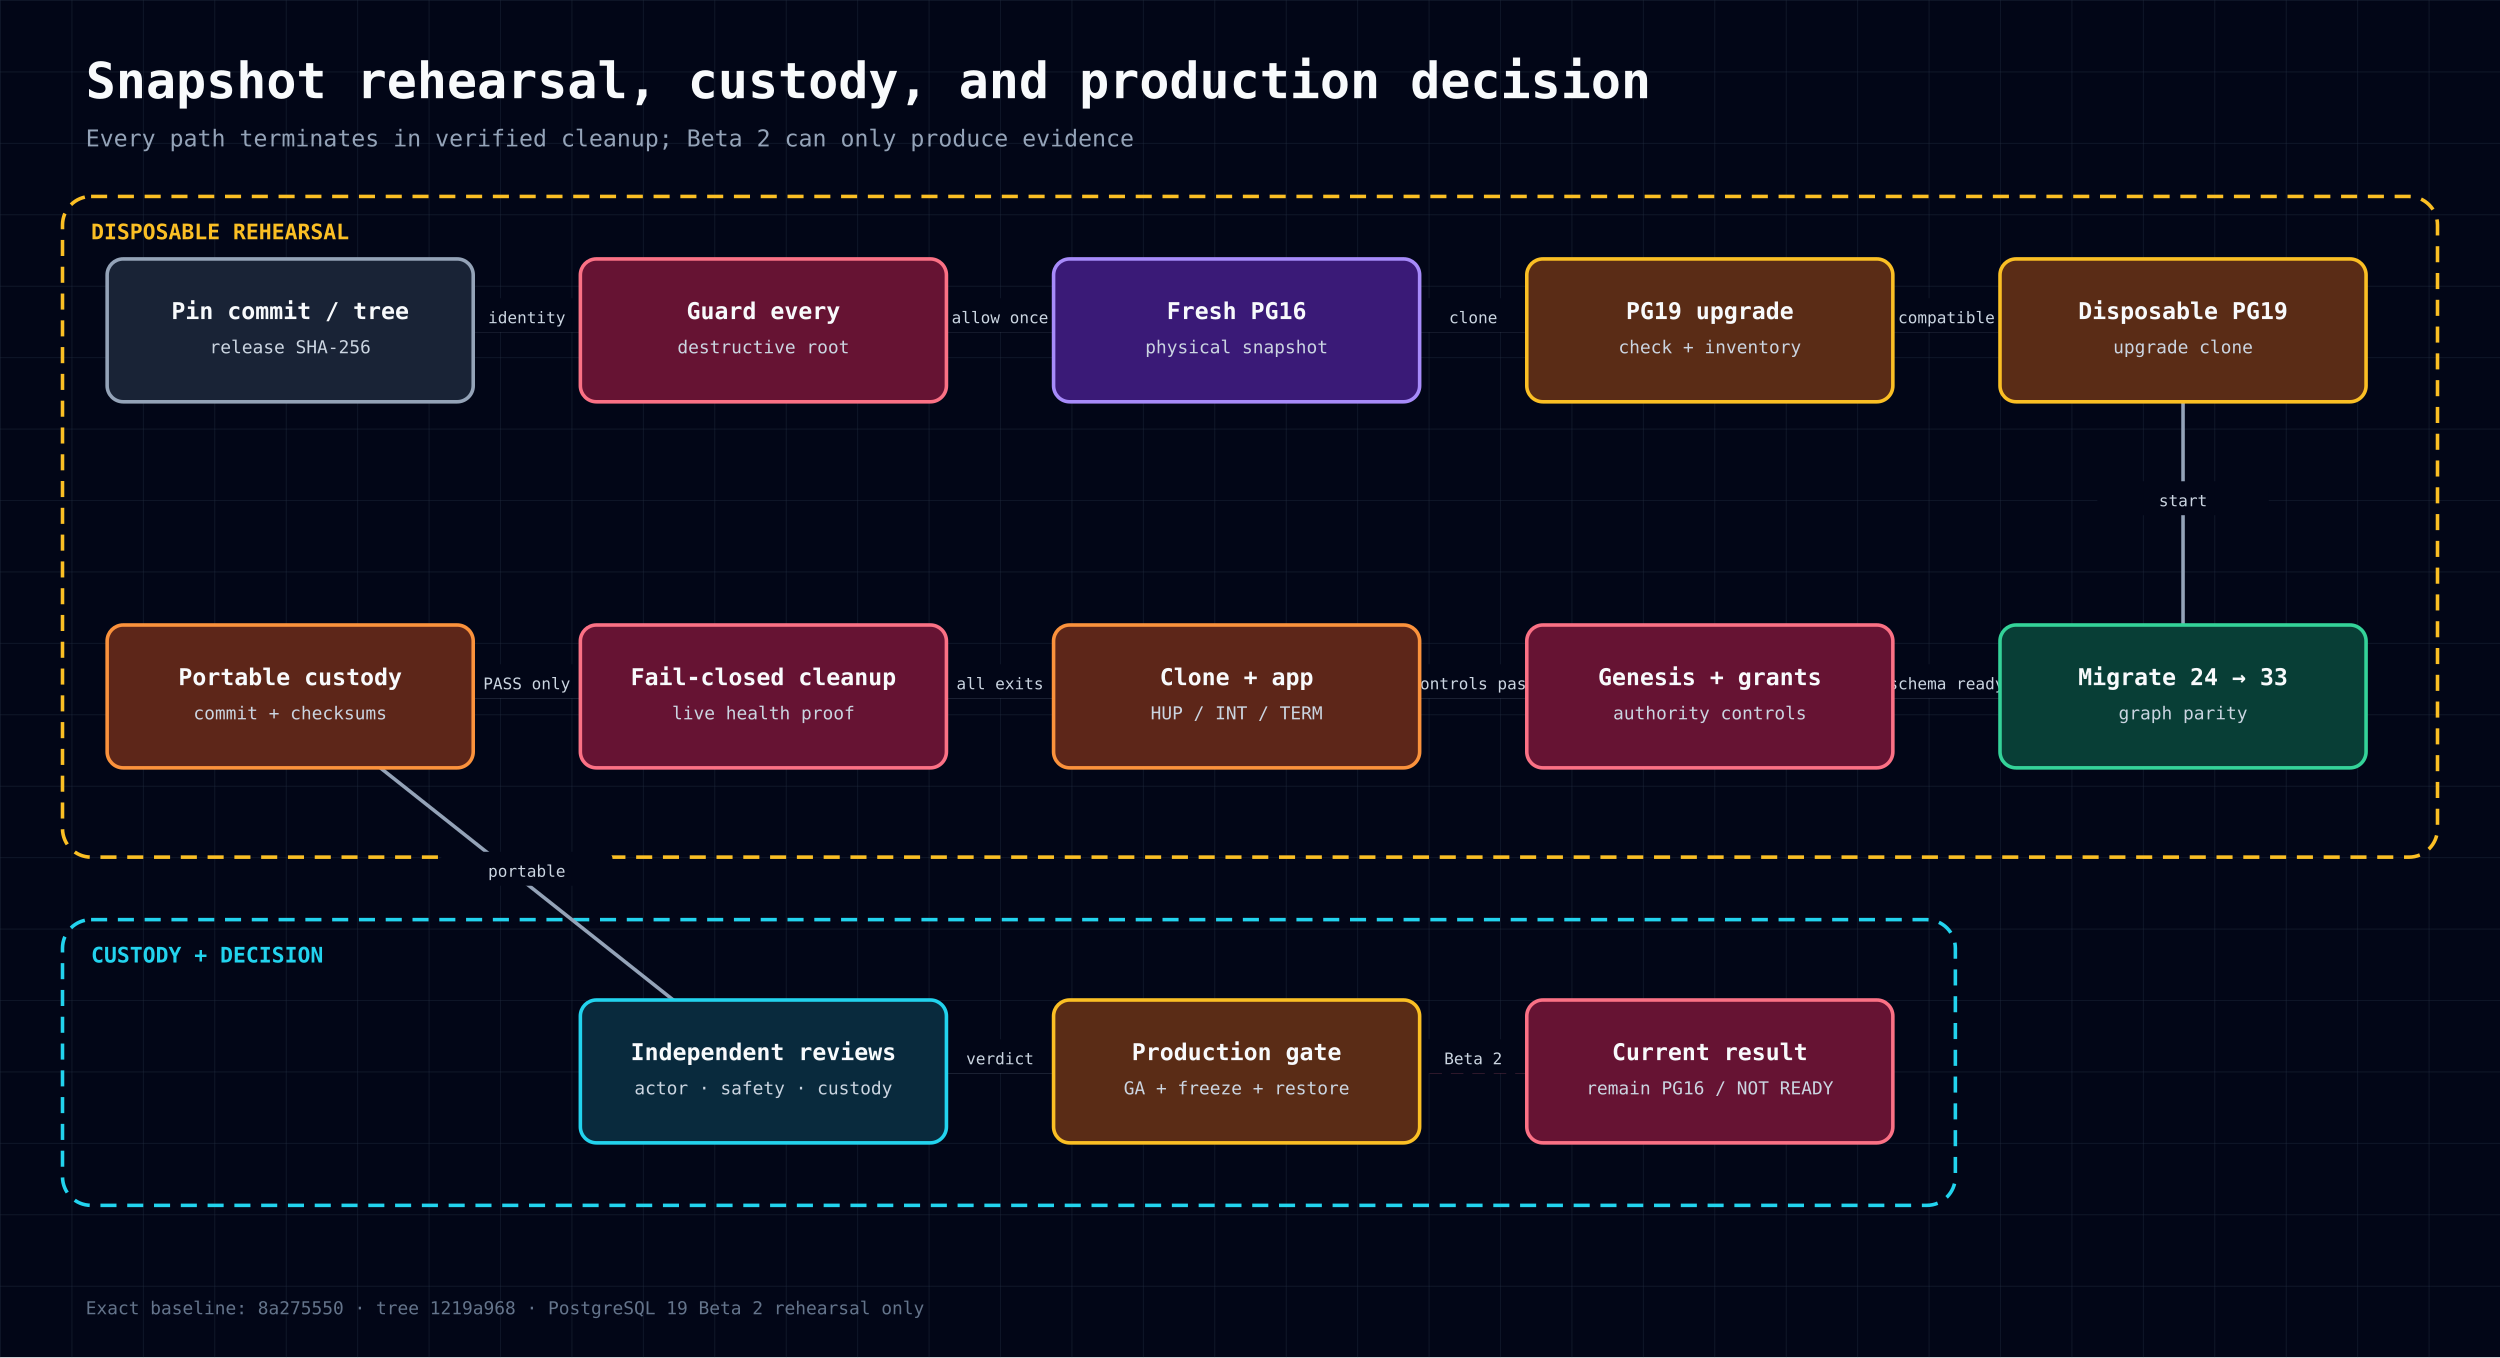
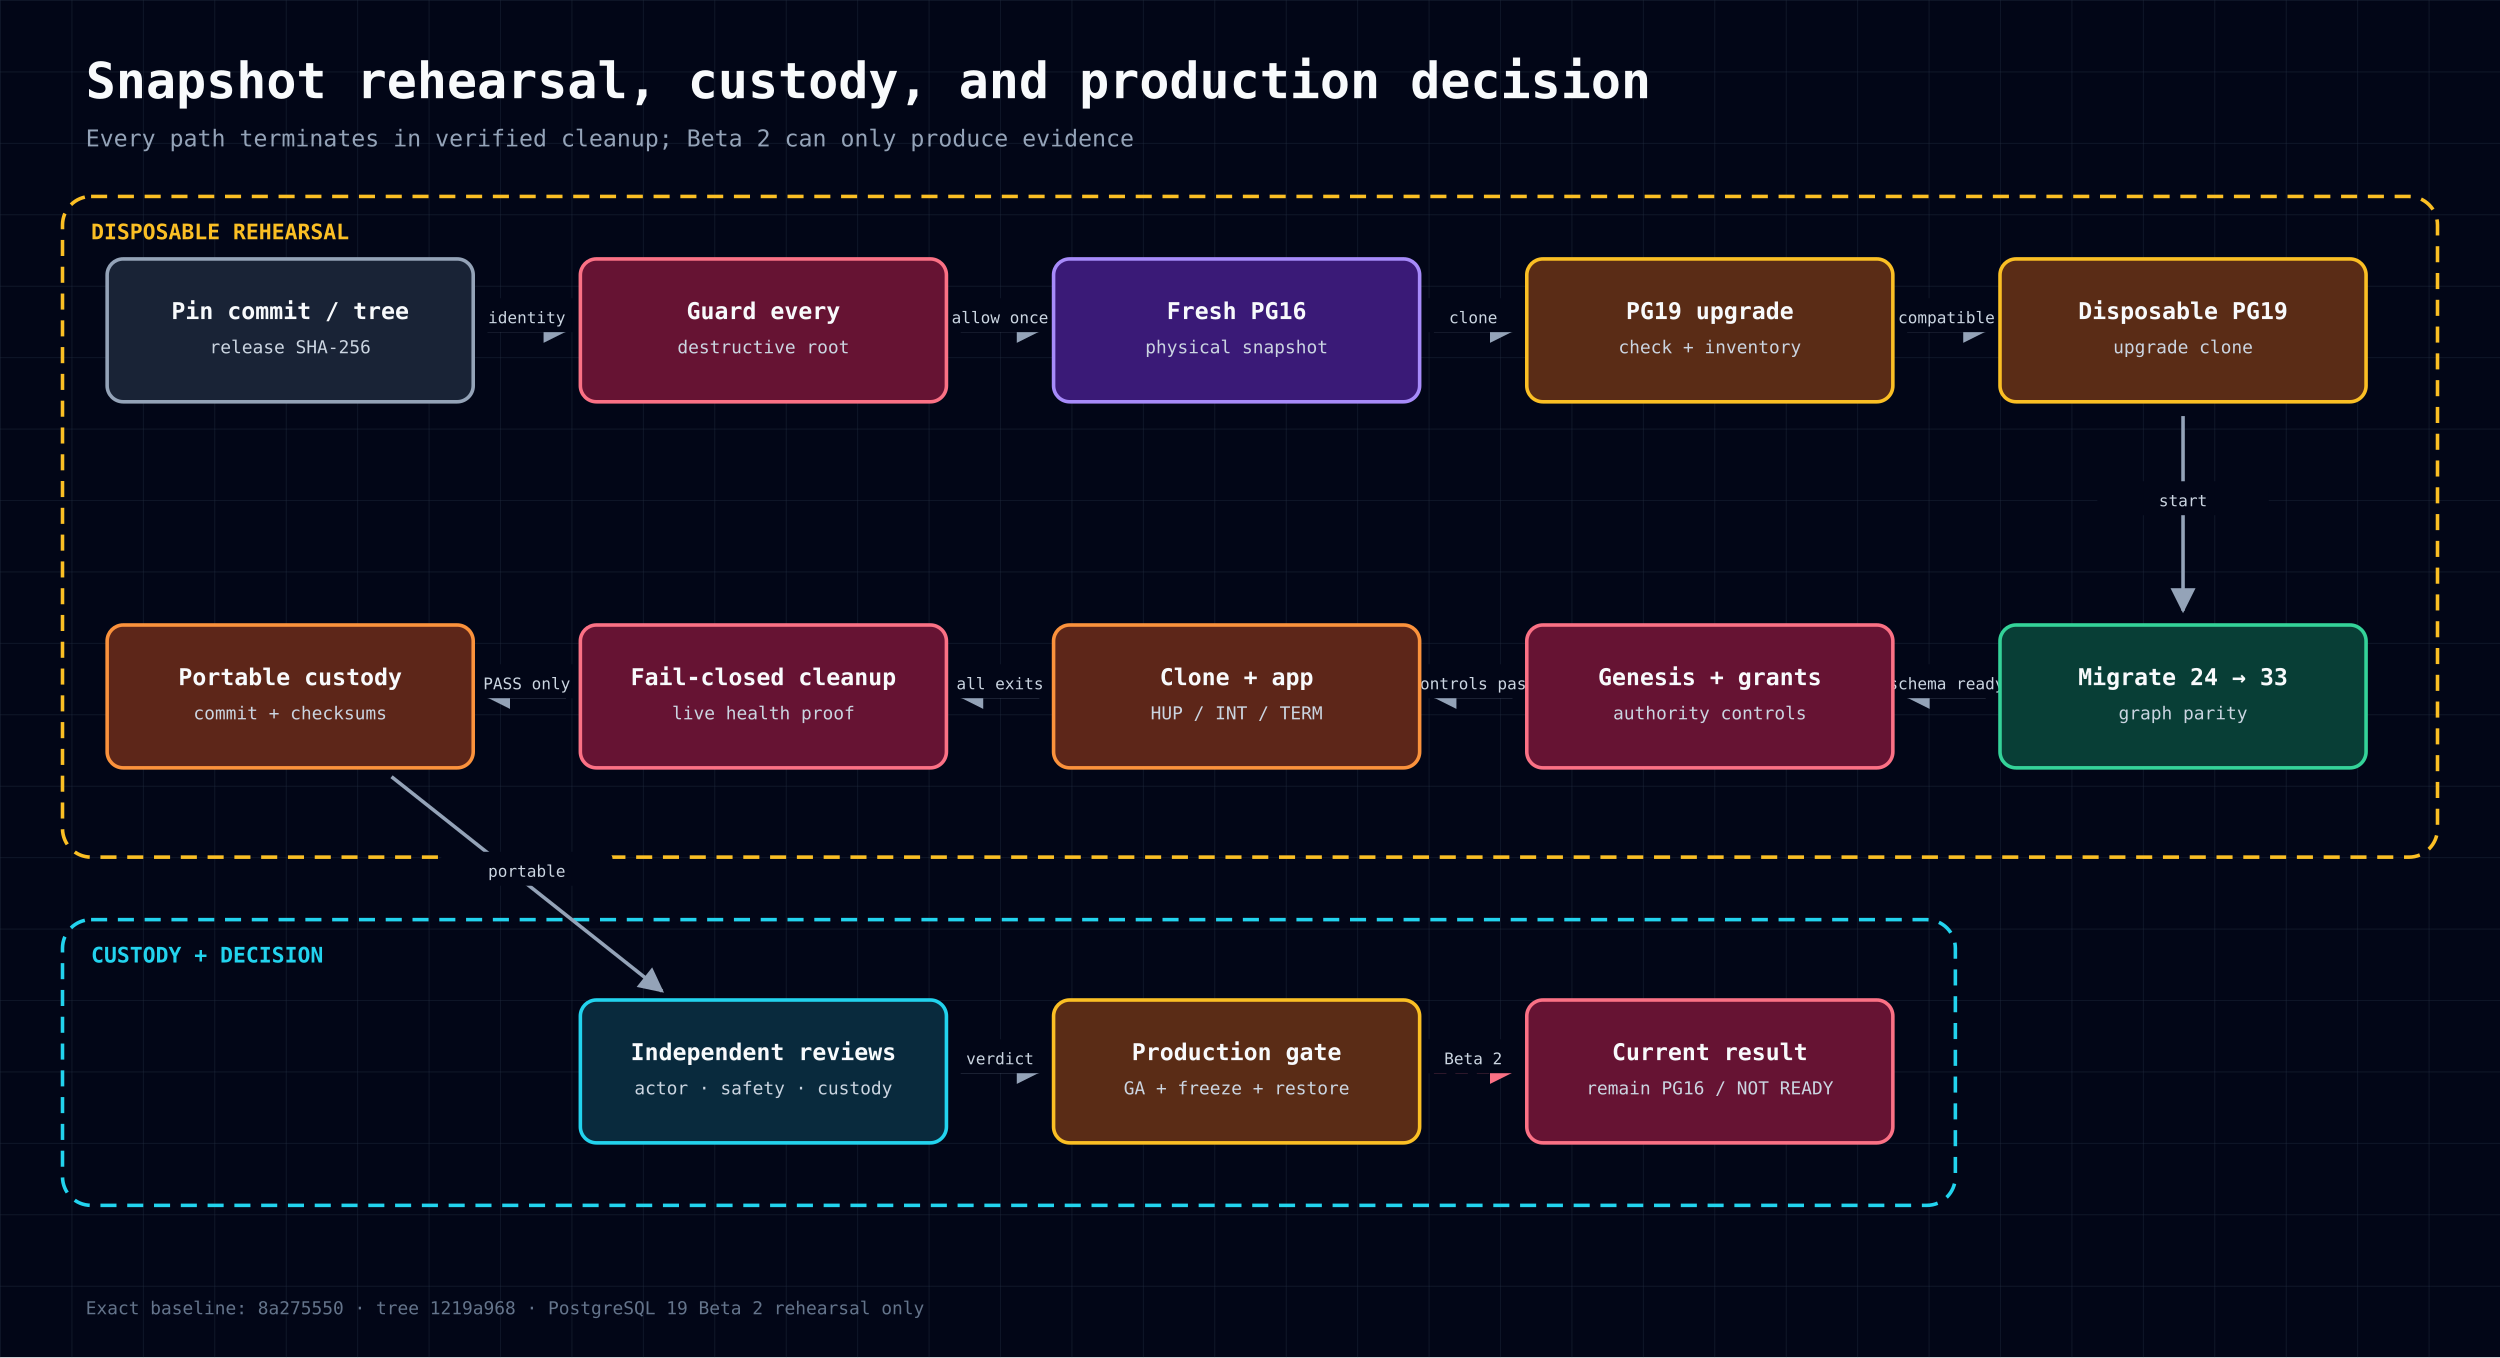
<svg xmlns="http://www.w3.org/2000/svg" width="1400" height="760" viewBox="0 0 1400 760" role="img" aria-labelledby="title desc">
  <defs>
    <pattern id="grid" width="40" height="40" patternUnits="userSpaceOnUse">
      <path d="M40 0H0V40" fill="none" stroke="#1e293b" stroke-width="0.5" />
    </pattern>
    <marker id="arrow" viewBox="0 0 10 10" refX="9" refY="5" markerWidth="7" markerHeight="7" orient="auto-start-reverse">
      <path d="M0 0L10 5L0 10z" fill="#94a3b8" />
    </marker>
    <marker id="arrowRose" viewBox="0 0 10 10" refX="9" refY="5" markerWidth="7" markerHeight="7" orient="auto-start-reverse">
      <path d="M0 0L10 5L0 10z" fill="#fb7185" />
    </marker>
  </defs>
  <rect width="1400" height="760" fill="#020617" />
  <rect width="1400" height="760" fill="url(#grid)" />
  <text x="48" y="55" fill="#f8fafc" font-family="ui-monospace,monospace" font-size="28" font-weight="700">Snapshot rehearsal, custody, and production decision</text>
  <text x="48" y="82" fill="#94a3b8" font-family="ui-monospace,monospace" font-size="13">Every path terminates in verified cleanup; Beta 2 can only produce evidence</text>
  <rect x="35" y="110" width="1330" height="370" rx="16" fill="none" stroke="#fbbf24" stroke-width="2" stroke-dasharray="9 6" />
  <text x="51" y="134" fill="#fbbf24" font-family="ui-monospace,monospace" font-size="12" font-weight="700">DISPOSABLE REHEARSAL</text>
  <rect x="35" y="515" width="1060" height="160" rx="16" fill="none" stroke="#22d3ee" stroke-width="2" stroke-dasharray="9 6" />
  <text x="51" y="539" fill="#22d3ee" font-family="ui-monospace,monospace" font-size="12" font-weight="700">CUSTODY + DECISION</text>
-   <path d="M162.5 185 L427.5 185" fill="none" stroke="#94a3b8" stroke-width="2" marker-end="url(#arrow)" />
+   <path d="M273 185 L317 185" fill="none" stroke="#94a3b8" stroke-width="2" marker-end="url(#arrow)" />
  <rect x="247" y="167" width="96" height="19" rx="4" fill="#020617" />
  <text x="295" y="181" text-anchor="middle" fill="#cbd5e1" font-family="ui-monospace,monospace" font-size="9">identity</text>
-   <path d="M427.5 185 L692.5 185" fill="none" stroke="#94a3b8" stroke-width="2" marker-end="url(#arrow)" />
+   <path d="M538 185 L582 185" fill="none" stroke="#94a3b8" stroke-width="2" marker-end="url(#arrow)" />
  <rect x="512" y="167" width="96" height="19" rx="4" fill="#020617" />
  <text x="560" y="181" text-anchor="middle" fill="#cbd5e1" font-family="ui-monospace,monospace" font-size="9">allow once</text>
-   <path d="M692.5 185 L957.5 185" fill="none" stroke="#94a3b8" stroke-width="2" marker-end="url(#arrow)" />
+   <path d="M803 185 L847 185" fill="none" stroke="#94a3b8" stroke-width="2" marker-end="url(#arrow)" />
  <rect x="777" y="167" width="96" height="19" rx="4" fill="#020617" />
  <text x="825" y="181" text-anchor="middle" fill="#cbd5e1" font-family="ui-monospace,monospace" font-size="9">clone</text>
-   <path d="M957.5 185 L1222.5 185" fill="none" stroke="#94a3b8" stroke-width="2" marker-end="url(#arrow)" />
+   <path d="M1068 185 L1112 185" fill="none" stroke="#94a3b8" stroke-width="2" marker-end="url(#arrow)" />
  <rect x="1042" y="167" width="96" height="19" rx="4" fill="#020617" />
  <text x="1090" y="181" text-anchor="middle" fill="#cbd5e1" font-family="ui-monospace,monospace" font-size="9">compatible</text>
-   <path d="M1222.5 185 L1222.5 390" fill="none" stroke="#94a3b8" stroke-width="2" marker-end="url(#arrow)" />
+   <path d="M1222.5 233 L1222.5 342" fill="none" stroke="#94a3b8" stroke-width="2" marker-end="url(#arrow)" />
  <rect x="1174.5" y="269.5" width="96" height="19" rx="4" fill="#020617" />
  <text x="1222.5" y="283.5" text-anchor="middle" fill="#cbd5e1" font-family="ui-monospace,monospace" font-size="9">start</text>
-   <path d="M1222.5 390 L957.5 390" fill="none" stroke="#94a3b8" stroke-width="2" marker-end="url(#arrow)" />
+   <path d="M1112 390 L1068 390" fill="none" stroke="#94a3b8" stroke-width="2" marker-end="url(#arrow)" />
  <rect x="1042" y="372" width="96" height="19" rx="4" fill="#020617" />
  <text x="1090" y="386" text-anchor="middle" fill="#cbd5e1" font-family="ui-monospace,monospace" font-size="9">schema ready</text>
-   <path d="M957.5 390 L692.5 390" fill="none" stroke="#94a3b8" stroke-width="2" marker-end="url(#arrow)" />
+   <path d="M847 390 L803 390" fill="none" stroke="#94a3b8" stroke-width="2" marker-end="url(#arrow)" />
  <rect x="777" y="372" width="96" height="19" rx="4" fill="#020617" />
  <text x="825" y="386" text-anchor="middle" fill="#cbd5e1" font-family="ui-monospace,monospace" font-size="9">controls pass</text>
-   <path d="M692.5 390 L427.5 390" fill="none" stroke="#94a3b8" stroke-width="2" marker-end="url(#arrow)" />
+   <path d="M582 390 L538 390" fill="none" stroke="#94a3b8" stroke-width="2" marker-end="url(#arrow)" />
  <rect x="512" y="372" width="96" height="19" rx="4" fill="#020617" />
  <text x="560" y="386" text-anchor="middle" fill="#cbd5e1" font-family="ui-monospace,monospace" font-size="9">all exits</text>
-   <path d="M427.5 390 L162.5 390" fill="none" stroke="#94a3b8" stroke-width="2" marker-end="url(#arrow)" />
+   <path d="M317 390 L273 390" fill="none" stroke="#94a3b8" stroke-width="2" marker-end="url(#arrow)" />
  <rect x="247" y="372" width="96" height="19" rx="4" fill="#020617" />
  <text x="295" y="386" text-anchor="middle" fill="#cbd5e1" font-family="ui-monospace,monospace" font-size="9">PASS only</text>
-   <path d="M162.5 390 L427.5 600" fill="none" stroke="#94a3b8" stroke-width="2" marker-end="url(#arrow)" />
+   <path d="M219.25 434.97 L370.75 555.03" fill="none" stroke="#94a3b8" stroke-width="2" marker-end="url(#arrow)" />
  <rect x="247" y="477" width="96" height="19" rx="4" fill="#020617" />
  <text x="295" y="491" text-anchor="middle" fill="#cbd5e1" font-family="ui-monospace,monospace" font-size="9">portable</text>
-   <path d="M427.5 600 L692.5 600" fill="none" stroke="#94a3b8" stroke-width="2" marker-end="url(#arrow)" />
+   <path d="M538 600 L582 600" fill="none" stroke="#94a3b8" stroke-width="2" marker-end="url(#arrow)" />
  <rect x="512" y="582" width="96" height="19" rx="4" fill="#020617" />
  <text x="560" y="596" text-anchor="middle" fill="#cbd5e1" font-family="ui-monospace,monospace" font-size="9">verdict</text>
-   <path d="M692.5 600 L957.5 600" fill="none" stroke="#fb7185" stroke-width="2" stroke-dasharray="7 5" marker-end="url(#arrowRose)" />
+   <path d="M803 600 L847 600" fill="none" stroke="#fb7185" stroke-width="2" stroke-dasharray="7 5" marker-end="url(#arrowRose)" />
  <rect x="777" y="582" width="96" height="19" rx="4" fill="#020617" />
  <text x="825" y="596" text-anchor="middle" fill="#cbd5e1" font-family="ui-monospace,monospace" font-size="9">Beta 2</text>
  <rect x="60" y="145" width="205" height="80" rx="9" fill="#0f172a" />
  <rect x="60" y="145" width="205" height="80" rx="9" fill="#1e293b" fill-opacity=".72" stroke="#94a3b8" stroke-width="2" />
  <text x="162.5" y="175" text-anchor="middle" dominant-baseline="middle" fill="#f8fafc" font-family="ui-monospace,monospace" font-size="13" font-weight="700">Pin commit / tree</text>
  <text x="162.5" y="195" text-anchor="middle" dominant-baseline="middle" fill="#cbd5e1" font-family="ui-monospace,monospace" font-size="10" font-weight="400">release SHA-256</text>
  <rect x="325" y="145" width="205" height="80" rx="9" fill="#0f172a" />
  <rect x="325" y="145" width="205" height="80" rx="9" fill="#881337" fill-opacity=".72" stroke="#fb7185" stroke-width="2" />
  <text x="427.5" y="175" text-anchor="middle" dominant-baseline="middle" fill="#f8fafc" font-family="ui-monospace,monospace" font-size="13" font-weight="700">Guard every</text>
  <text x="427.5" y="195" text-anchor="middle" dominant-baseline="middle" fill="#cbd5e1" font-family="ui-monospace,monospace" font-size="10" font-weight="400">destructive root</text>
  <rect x="590" y="145" width="205" height="80" rx="9" fill="#0f172a" />
  <rect x="590" y="145" width="205" height="80" rx="9" fill="#4c1d95" fill-opacity=".72" stroke="#a78bfa" stroke-width="2" />
  <text x="692.5" y="175" text-anchor="middle" dominant-baseline="middle" fill="#f8fafc" font-family="ui-monospace,monospace" font-size="13" font-weight="700">Fresh PG16</text>
  <text x="692.5" y="195" text-anchor="middle" dominant-baseline="middle" fill="#cbd5e1" font-family="ui-monospace,monospace" font-size="10" font-weight="400">physical snapshot</text>
  <rect x="855" y="145" width="205" height="80" rx="9" fill="#0f172a" />
  <rect x="855" y="145" width="205" height="80" rx="9" fill="#78350f" fill-opacity=".72" stroke="#fbbf24" stroke-width="2" />
  <text x="957.5" y="175" text-anchor="middle" dominant-baseline="middle" fill="#f8fafc" font-family="ui-monospace,monospace" font-size="13" font-weight="700">PG19 upgrade</text>
  <text x="957.5" y="195" text-anchor="middle" dominant-baseline="middle" fill="#cbd5e1" font-family="ui-monospace,monospace" font-size="10" font-weight="400">check + inventory</text>
  <rect x="1120" y="145" width="205" height="80" rx="9" fill="#0f172a" />
  <rect x="1120" y="145" width="205" height="80" rx="9" fill="#78350f" fill-opacity=".72" stroke="#fbbf24" stroke-width="2" />
  <text x="1222.5" y="175" text-anchor="middle" dominant-baseline="middle" fill="#f8fafc" font-family="ui-monospace,monospace" font-size="13" font-weight="700">Disposable PG19</text>
  <text x="1222.5" y="195" text-anchor="middle" dominant-baseline="middle" fill="#cbd5e1" font-family="ui-monospace,monospace" font-size="10" font-weight="400">upgrade clone</text>
  <rect x="1120" y="350" width="205" height="80" rx="9" fill="#0f172a" />
  <rect x="1120" y="350" width="205" height="80" rx="9" fill="#064e3b" fill-opacity=".72" stroke="#34d399" stroke-width="2" />
  <text x="1222.5" y="380" text-anchor="middle" dominant-baseline="middle" fill="#f8fafc" font-family="ui-monospace,monospace" font-size="13" font-weight="700">Migrate 24 → 33</text>
  <text x="1222.5" y="400" text-anchor="middle" dominant-baseline="middle" fill="#cbd5e1" font-family="ui-monospace,monospace" font-size="10" font-weight="400">graph parity</text>
  <rect x="855" y="350" width="205" height="80" rx="9" fill="#0f172a" />
  <rect x="855" y="350" width="205" height="80" rx="9" fill="#881337" fill-opacity=".72" stroke="#fb7185" stroke-width="2" />
  <text x="957.5" y="380" text-anchor="middle" dominant-baseline="middle" fill="#f8fafc" font-family="ui-monospace,monospace" font-size="13" font-weight="700">Genesis + grants</text>
  <text x="957.5" y="400" text-anchor="middle" dominant-baseline="middle" fill="#cbd5e1" font-family="ui-monospace,monospace" font-size="10" font-weight="400">authority controls</text>
  <rect x="590" y="350" width="205" height="80" rx="9" fill="#0f172a" />
  <rect x="590" y="350" width="205" height="80" rx="9" fill="#7c2d12" fill-opacity=".72" stroke="#fb923c" stroke-width="2" />
  <text x="692.5" y="380" text-anchor="middle" dominant-baseline="middle" fill="#f8fafc" font-family="ui-monospace,monospace" font-size="13" font-weight="700">Clone + app</text>
  <text x="692.5" y="400" text-anchor="middle" dominant-baseline="middle" fill="#cbd5e1" font-family="ui-monospace,monospace" font-size="10" font-weight="400">HUP / INT / TERM</text>
  <rect x="325" y="350" width="205" height="80" rx="9" fill="#0f172a" />
  <rect x="325" y="350" width="205" height="80" rx="9" fill="#881337" fill-opacity=".72" stroke="#fb7185" stroke-width="2" />
  <text x="427.5" y="380" text-anchor="middle" dominant-baseline="middle" fill="#f8fafc" font-family="ui-monospace,monospace" font-size="13" font-weight="700">Fail-closed cleanup</text>
  <text x="427.5" y="400" text-anchor="middle" dominant-baseline="middle" fill="#cbd5e1" font-family="ui-monospace,monospace" font-size="10" font-weight="400">live health proof</text>
  <rect x="60" y="350" width="205" height="80" rx="9" fill="#0f172a" />
  <rect x="60" y="350" width="205" height="80" rx="9" fill="#7c2d12" fill-opacity=".72" stroke="#fb923c" stroke-width="2" />
  <text x="162.5" y="380" text-anchor="middle" dominant-baseline="middle" fill="#f8fafc" font-family="ui-monospace,monospace" font-size="13" font-weight="700">Portable custody</text>
  <text x="162.5" y="400" text-anchor="middle" dominant-baseline="middle" fill="#cbd5e1" font-family="ui-monospace,monospace" font-size="10" font-weight="400">commit + checksums</text>
  <rect x="325" y="560" width="205" height="80" rx="9" fill="#0f172a" />
  <rect x="325" y="560" width="205" height="80" rx="9" fill="#083344" fill-opacity=".72" stroke="#22d3ee" stroke-width="2" />
  <text x="427.5" y="590" text-anchor="middle" dominant-baseline="middle" fill="#f8fafc" font-family="ui-monospace,monospace" font-size="13" font-weight="700">Independent reviews</text>
  <text x="427.5" y="610" text-anchor="middle" dominant-baseline="middle" fill="#cbd5e1" font-family="ui-monospace,monospace" font-size="10" font-weight="400">actor · safety · custody</text>
  <rect x="590" y="560" width="205" height="80" rx="9" fill="#0f172a" />
  <rect x="590" y="560" width="205" height="80" rx="9" fill="#78350f" fill-opacity=".72" stroke="#fbbf24" stroke-width="2" />
  <text x="692.5" y="590" text-anchor="middle" dominant-baseline="middle" fill="#f8fafc" font-family="ui-monospace,monospace" font-size="13" font-weight="700">Production gate</text>
  <text x="692.5" y="610" text-anchor="middle" dominant-baseline="middle" fill="#cbd5e1" font-family="ui-monospace,monospace" font-size="10" font-weight="400">GA + freeze + restore</text>
  <rect x="855" y="560" width="205" height="80" rx="9" fill="#0f172a" />
  <rect x="855" y="560" width="205" height="80" rx="9" fill="#881337" fill-opacity=".72" stroke="#fb7185" stroke-width="2" />
  <text x="957.5" y="590" text-anchor="middle" dominant-baseline="middle" fill="#f8fafc" font-family="ui-monospace,monospace" font-size="13" font-weight="700">Current result</text>
  <text x="957.5" y="610" text-anchor="middle" dominant-baseline="middle" fill="#cbd5e1" font-family="ui-monospace,monospace" font-size="10" font-weight="400">remain PG16 / NOT READY</text>
  <text x="48" y="736" fill="#64748b" font-family="ui-monospace,monospace" font-size="10">Exact baseline: 8a275550 · tree 1219a968 · PostgreSQL 19 Beta 2 rehearsal only</text>
</svg>
